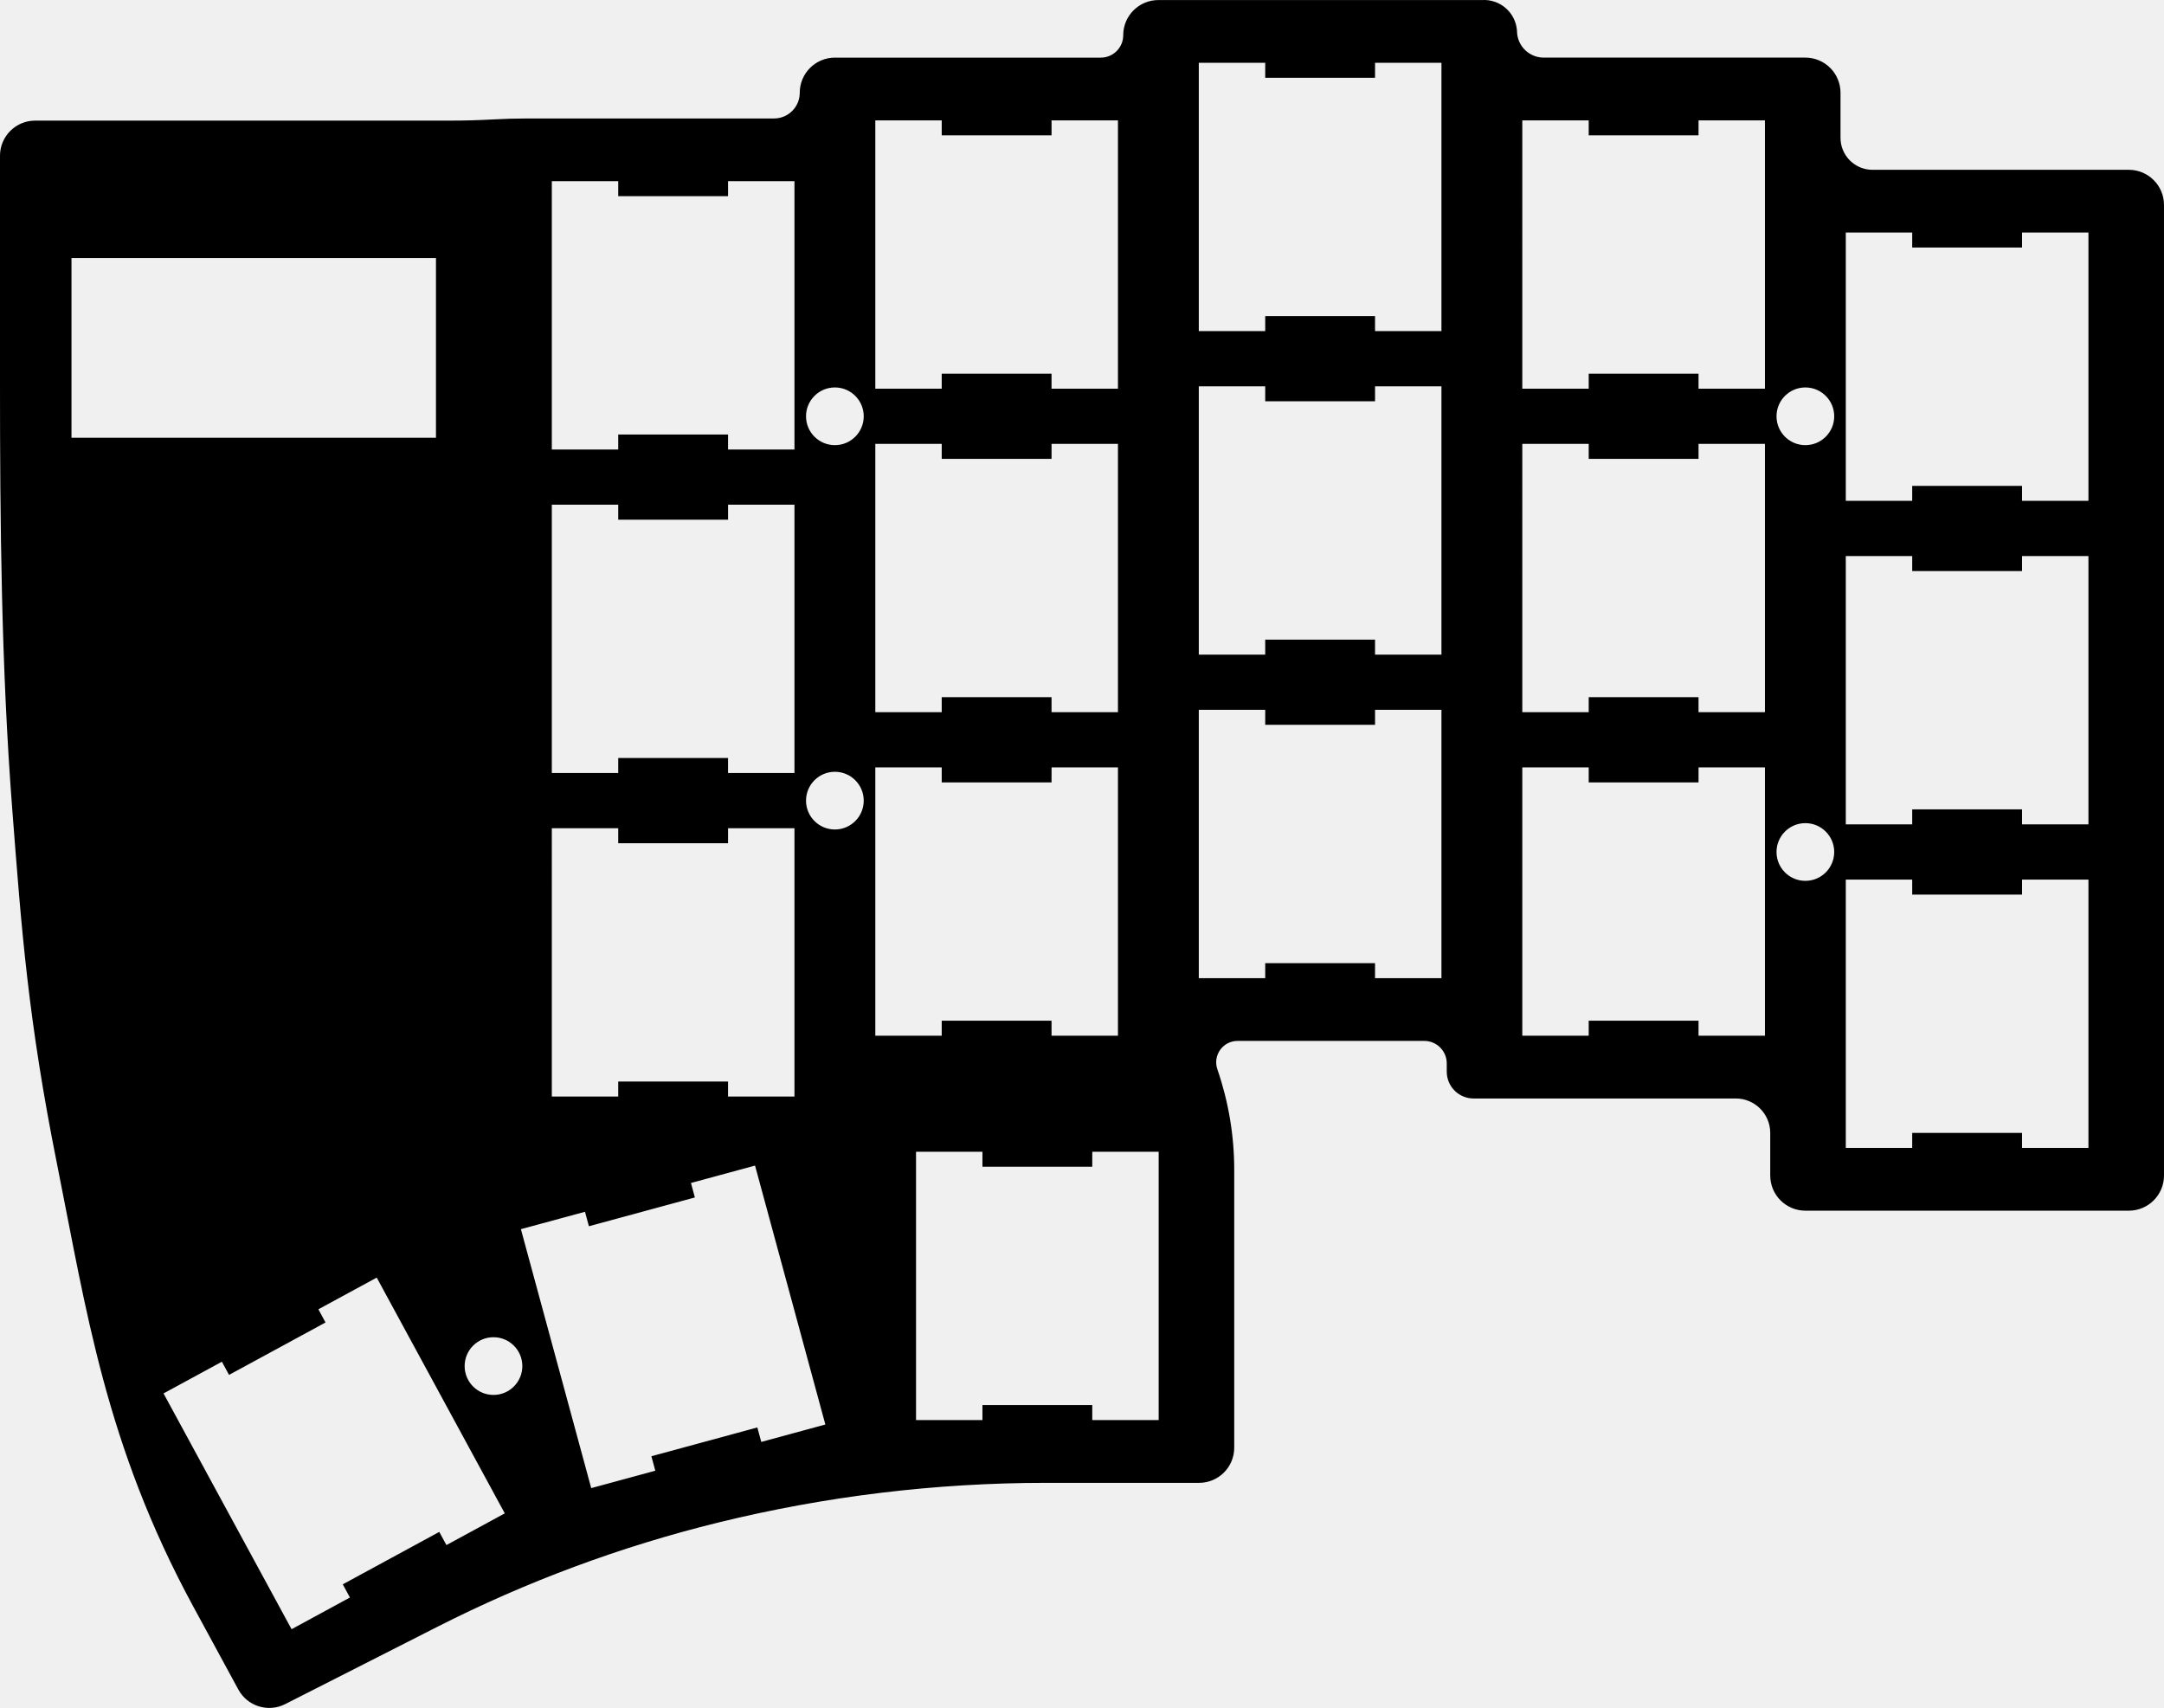
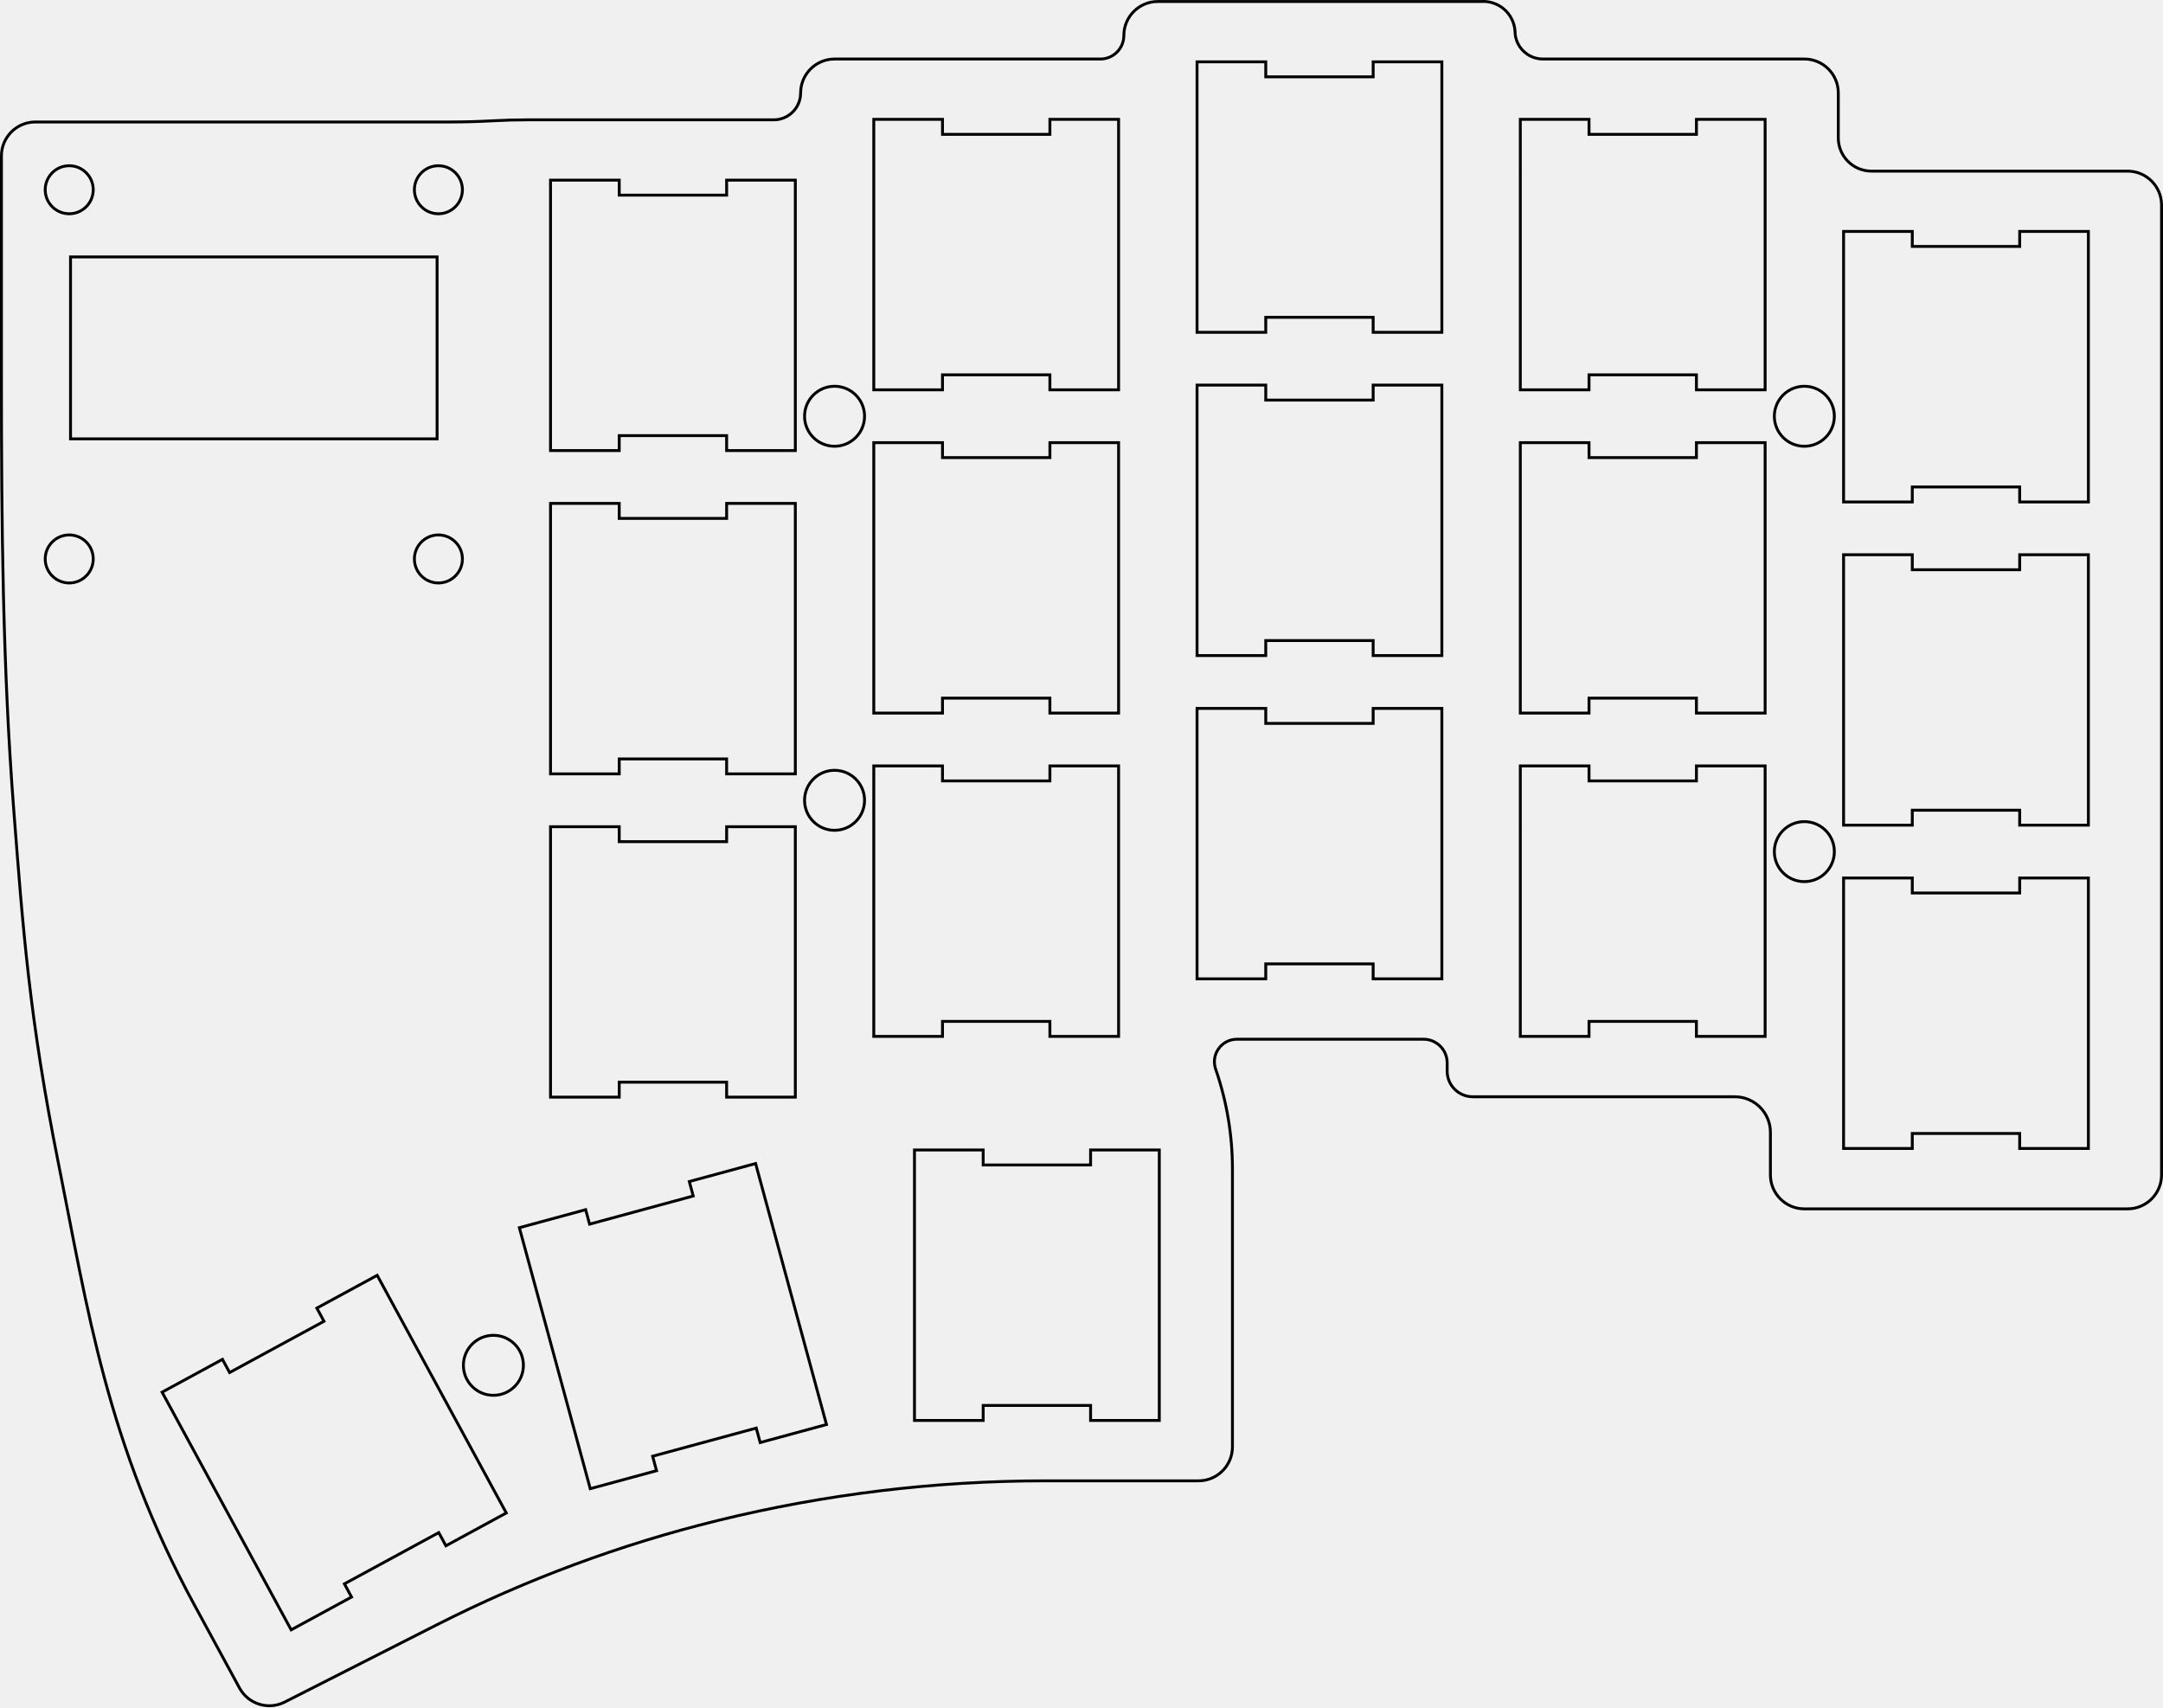
- <svg xmlns="http://www.w3.org/2000/svg" width="127.434mm" height="100.566mm" viewBox="0 0 127.434 100.566" version="1.1" id="svg5">
-   <defs id="defs2" />
-   <g id="layer1" transform="translate(-221.7336,-248.2586)">
-     <path id="path11294" style="stroke:#000000;stroke-width:0.138" d="m 225.874,263.382 h 21.602 v 10.722 h -21.602 z m 62.073,-13.049 c 0,0.766 -0.621,1.388 -1.388,1.388 h -15.66 c -1.105,-1e-5 -2.001,0.896 -2.001,2.001 0,0.873 -0.708,1.581 -1.581,1.581 h -14.493 c -0.687,0 -1.374,0.019 -2.061,0.057 v 0 c -0.837,0.046 -1.675,0.07 -2.513,0.07 h -24.447 c -1.105,0 -2.001,0.896 -2.001,2.001 v 13.137 c 0,8.466 0.073,16.943 0.725,25.382 0.54,6.982 0.917,12.285 2.634,20.844 1.717,8.559 2.838,16.498 8.015,26.029 l 2.655,4.888 c 0.517,0.952 1.698,1.319 2.663,0.829 l 8.957,-4.549 c 5.27,-2.677 10.83,-4.741 16.571,-6.151 6.319,-1.552 12.802,-2.337 19.309,-2.337 h 9.015 c 1.104,0 2,-0.895 2,-2 v -16.367 c 0,-1.997 -0.332,-3.981 -0.981,-5.869 l -0.009,-0.027 c -0.296,-0.862 0.344,-1.759 1.255,-1.759 h 10.997 c 0.768,0 1.391,0.623 1.391,1.391 v 0.488 c 0,0.835 0.677,1.511 1.511,1.511 h 15.44 c 1.159,0 2.099,0.94 2.099,2.099 v 2.507 c 0,1.104 0.895,2 2,2 h 19.049 c 1.104,0 2,-0.895 2,-2 v -57.15 c 0,-1.105 -0.896,-2.001 -2.001,-2.001 h -15.095 c -1.079,0 -1.953,-0.874 -1.953,-1.953 v -2.652 c 0,-1.105 -0.896,-2.001 -2.001,-2.001 h -15.407 c -0.907,0 -1.643,-0.736 -1.643,-1.643 -0.07,-1.034 -0.966,-1.816 -2,-1.746 h -19.05 c -1.105,0 -2.001,0.896 -2.001,2.001 z m -15.281,45.069 a 1.768,1.768 0 0 1 -1.768,1.768 1.768,1.768 0 0 1 -1.768,-1.768 1.768,1.768 0 0 1 1.768,-1.768 1.768,1.768 0 0 1 1.768,1.768 z m 57.15,-22.631 a 1.768,1.768 0 0 1 -1.768,1.768 1.768,1.768 0 0 1 -1.768,-1.768 1.768,1.768 0 0 1 1.768,-1.768 1.768,1.768 0 0 1 1.768,1.768 z m 0,25.655 a 1.768,1.768 0 0 1 -1.768,1.768 1.768,1.768 0 0 1 -1.768,-1.768 1.768,1.768 0 0 1 1.768,-1.768 1.768,1.768 0 0 1 1.768,1.768 z m -77.254,30.27 a 1.768,1.768 0 0 1 -1.768,1.768 1.768,1.768 0 0 1 -1.768,-1.768 1.768,1.768 0 0 1 1.768,-1.768 1.768,1.768 0 0 1 1.768,1.768 z m 20.104,-55.925 a 1.768,1.768 0 0 1 -1.768,1.768 1.768,1.768 0 0 1 -1.768,-1.768 1.768,1.768 0 0 1 1.768,-1.768 1.768,1.768 0 0 1 1.768,1.768 z m -41.396,57.508 3.558,-1.933 0.421,0.776 5.561,-3.021 -0.421,-0.776 3.557,-1.932 7.607,14.004 -3.558,1.933 -0.421,-0.776 -5.561,3.021 0.421,0.776 -3.558,1.933 z m 21.054,-9.692 3.907,-1.061 0.231,0.852 6.107,-1.659 -0.231,-0.852 3.907,-1.061 4.177,15.38 -3.907,1.061 -0.231,-0.852 -6.107,1.659 0.231,0.852 -3.907,1.061 z m 23.284,-4.58 h 4.049 v 0.883 h 6.329 l 8.3e-4,-0.883 h 4.048 v 15.937 h -4.049 v -0.883 h -6.329 v 0.883 h -4.049 z m 54.752,-16.026 h 4.049 v 0.883 h 6.329 l 8.3e-4,-0.883 h 4.048 v 15.937 h -4.049 v -0.883 h -6.329 v 0.883 h -4.049 z m 0,-19.05 h 4.049 v 0.883 h 6.329 l 8.3e-4,-0.883 h 4.048 v 15.937 h -4.049 v -0.883 h -6.329 v 0.883 h -4.049 z m -19.05,12.445 h 4.049 v 0.883 h 6.329 l 8.3e-4,-0.883 h 4.048 v 15.937 h -4.049 v -0.883 h -6.329 v 0.883 h -4.049 z m 0,-19.05 h 4.049 v 0.883 h 6.329 l 8.3e-4,-0.883 h 4.048 v 15.937 h -4.049 v -0.883 h -6.329 v 0.883 h -4.049 z m -19.05,15.66 h 4.049 v 0.883 h 6.329 l 8.3e-4,-0.883 h 4.048 v 15.937 h -4.049 v -0.883 h -6.329 v 0.883 h -4.049 z m 0,-19.05 h 4.049 v 0.883 h 6.329 l 8.3e-4,-0.883 h 4.048 v 15.937 h -4.049 v -0.883 h -6.329 v 0.883 h -4.049 z m -19.05,22.44 h 4.049 v 0.883 h 6.329 l 8.3e-4,-0.883 h 4.048 v 15.937 h -4.049 v -0.883 h -6.329 v 0.883 h -4.049 z m 0,-19.05 h 4.049 v 0.883 h 6.329 l 8.3e-4,-0.883 h 4.048 v 15.937 h -4.049 v -0.883 h -6.329 v 0.883 h -4.049 z m -19.05,22.631 h 4.049 v 0.883 h 6.329 l 8.3e-4,-0.883 h 4.048 v 15.937 h -4.049 v -0.883 h -6.329 v 0.883 h -4.049 z m 0,-19.05 h 4.049 v 0.883 h 6.329 l 8.3e-4,-0.883 h 4.048 v 15.937 h -4.049 v -0.883 h -6.329 v 0.883 h -4.049 z m 76.2,-16.025 h 4.049 v 0.883 h 6.329 l 8.3e-4,-0.883 h 4.048 v 15.937 h -4.049 v -0.883 h -6.329 v 0.883 h -4.049 z m -19.05,-6.605 h 4.049 v 0.883 h 6.329 l 8.3e-4,-0.883 h 4.048 v 15.937 h -4.049 v -0.883 h -6.329 v 0.883 h -4.049 z m -19.05,-3.39 h 4.049 v 0.883 h 6.329 l 8.3e-4,-0.883 h 4.048 v 15.937 h -4.049 v -0.883 h -6.329 v 0.883 h -4.049 z m -19.05,3.39 h 4.049 v 0.883 h 6.329 l 8.3e-4,-0.883 h 4.048 v 15.937 h -4.049 v -0.883 h -6.329 v 0.883 h -4.049 z m -19.05,3.581 h 4.049 v 0.883 h 6.329 l 8.3e-4,-0.883 h 4.048 v 15.937 h -4.049 v -0.883 h -6.329 v 0.883 h -4.049 z" />
+ <svg xmlns="http://www.w3.org/2000/svg" width="127.466mm" height="100.598mm" viewBox="0 0 127.466 100.598" version="1.1" id="svg3582">
+   <defs id="defs3579" />
+   <g id="layer1" transform="translate(-54.38663,-41.08543)">
+     <path id="circle3280" style="fill:#ffffff;fill-opacity:0;stroke:#000000;stroke-width:0.17" d="m 59.881,74.023 a 1.415,1.415 0 0 1 -1.415,1.415 1.415,1.415 0 0 1 -1.415,-1.415 1.415,1.415 0 0 1 1.415,-1.415 1.415,1.415 0 0 1 1.415,1.415 z m 21.756,0 a 1.415,1.415 0 0 1 -1.415,1.415 1.415,1.415 0 0 1 -1.415,-1.415 1.415,1.415 0 0 1 1.415,-1.415 1.415,1.415 0 0 1 1.415,1.415 z m 0,-21.756 a 1.415,1.415 0 0 1 -1.415,1.415 1.415,1.415 0 0 1 -1.415,-1.415 1.415,1.415 0 0 1 1.415,-1.415 1.415,1.415 0 0 1 1.415,1.415 z m -21.756,0 a 1.415,1.415 0 0 1 -1.415,1.415 1.415,1.415 0 0 1 -1.415,-1.415 1.415,1.415 0 0 1 1.415,-1.415 1.415,1.415 0 0 1 1.415,1.415 z M 58.543,56.225 H 80.145 V 66.947 H 58.543 Z m 62.073,-13.049 c 0,0.766 -0.621,1.388 -1.388,1.388 h -15.66 c -1.105,0 -2.001,0.896 -2.001,2.001 0,0.873 -0.708,1.581 -1.581,1.581 H 85.493 c -0.687,0 -1.374,0.019 -2.061,0.057 v 0 c -0.837,0.046 -1.675,0.07 -2.513,0.07 H 56.472 c -1.105,0 -2.001,0.896 -2.001,2.001 v 13.137 c 0,8.466 0.073,16.943 0.725,25.382 0.54,6.982 0.917,12.285 2.634,20.844 1.717,8.559 2.838,16.498 8.015,26.029 l 2.655,4.888 c 0.517,0.952 1.698,1.319 2.663,0.829 l 8.957,-4.549 c 5.27,-2.677 10.83,-4.741 16.571,-6.151 6.319,-1.552 12.802,-2.337 19.309,-2.337 h 9.015 c 1.104,0 2,-0.895 2,-2 v -16.367 c 0,-1.997 -0.332,-3.981 -0.981,-5.869 l -0.009,-0.027 c -0.296,-0.862 0.344,-1.759 1.255,-1.759 h 10.997 c 0.768,0 1.391,0.623 1.391,1.391 v 0.488 c 0,0.835 0.677,1.511 1.511,1.511 h 15.44 c 1.159,0 2.099,0.94 2.099,2.099 v 2.507 c 0,1.104 0.895,2 2,2 h 19.049 c 1.104,0 2,-0.895 2,-2 V 53.17 c 0,-1.105 -0.896,-2.001 -2.001,-2.001 h -15.095 c -1.079,0 -1.953,-0.874 -1.953,-1.953 v -2.652 c 0,-1.105 -0.896,-2.001 -2.001,-2.001 h -15.407 c -0.907,0 -1.643,-0.736 -1.643,-1.643 -0.07,-1.034 -0.966,-1.816 -2,-1.746 h -19.05 c -1.105,0 -2.001,0.896 -2.001,2.001 z m -15.281,45.069 a 1.768,1.768 0 0 1 -1.768,1.768 1.768,1.768 0 0 1 -1.768,-1.768 1.768,1.768 0 0 1 1.768,-1.768 1.768,1.768 0 0 1 1.768,1.768 z m 57.15,-22.631 a 1.768,1.768 0 0 1 -1.768,1.768 1.768,1.768 0 0 1 -1.768,-1.768 1.768,1.768 0 0 1 1.768,-1.768 1.768,1.768 0 0 1 1.768,1.768 z m 0,25.655 a 1.768,1.768 0 0 1 -1.768,1.768 1.768,1.768 0 0 1 -1.768,-1.768 1.768,1.768 0 0 1 1.768,-1.768 1.768,1.768 0 0 1 1.768,1.768 z m -77.254,30.27 a 1.768,1.768 0 0 1 -1.768,1.768 1.768,1.768 0 0 1 -1.768,-1.768 1.768,1.768 0 0 1 1.768,-1.768 1.768,1.768 0 0 1 1.768,1.768 z m 20.104,-55.925 a 1.768,1.768 0 0 1 -1.768,1.768 1.768,1.768 0 0 1 -1.768,-1.768 1.768,1.768 0 0 1 1.768,-1.768 1.768,1.768 0 0 1 1.768,1.768 z m -41.396,57.508 3.558,-1.933 0.421,0.776 5.561,-3.021 -0.421,-0.776 3.557,-1.932 7.607,14.004 -3.558,1.933 -0.421,-0.776 -5.561,3.021 0.421,0.776 -3.558,1.933 z m 21.054,-9.692 3.907,-1.061 0.231,0.852 6.107,-1.659 -0.231,-0.852 3.907,-1.061 4.177,15.38 -3.907,1.061 -0.231,-0.852 -6.107,1.659 0.231,0.852 -3.907,1.061 z m 23.284,-4.58 h 4.049 v 0.883 h 6.329 l 8.3e-4,-0.883 h 4.048 v 15.937 h -4.049 v -0.883 h -6.329 v 0.883 h -4.049 z m 54.752,-16.026 h 4.049 v 0.883 h 6.329 l 8.3e-4,-0.883 h 4.048 v 15.937 h -4.049 v -0.883 h -6.329 v 0.883 h -4.049 z m 0,-19.05 h 4.049 v 0.883 h 6.329 l 8.3e-4,-0.883 h 4.048 v 15.937 h -4.049 v -0.883 h -6.329 v 0.883 h -4.049 z m -19.05,12.445 h 4.049 v 0.883 h 6.329 l 8.3e-4,-0.883 h 4.048 v 15.937 h -4.049 v -0.883 h -6.329 v 0.883 h -4.049 z m 0,-19.05 h 4.049 v 0.883 h 6.329 l 8.3e-4,-0.883 h 4.048 v 15.937 h -4.049 v -0.883 h -6.329 v 0.883 h -4.049 z m -19.05,15.66 h 4.049 v 0.883 h 6.329 l 8.3e-4,-0.883 h 4.048 v 15.937 h -4.049 v -0.883 h -6.329 v 0.883 h -4.049 z m 0,-19.05 h 4.049 v 0.883 h 6.329 l 8.3e-4,-0.883 h 4.048 v 15.937 h -4.049 v -0.883 h -6.329 v 0.883 h -4.049 z m -19.05,22.44 h 4.049 v 0.883 h 6.329 l 8.3e-4,-0.883 h 4.048 v 15.937 h -4.049 v -0.883 h -6.329 v 0.883 h -4.049 z m 0,-19.05 h 4.049 v 0.883 h 6.329 l 8.3e-4,-0.883 h 4.048 v 15.937 h -4.049 v -0.883 h -6.329 v 0.883 h -4.049 z m -19.05,22.631 h 4.049 v 0.883 h 6.329 l 8.3e-4,-0.883 h 4.048 v 15.937 h -4.049 v -0.883 h -6.329 v 0.883 h -4.049 z m 0,-19.05 h 4.049 v 0.883 h 6.329 l 8.3e-4,-0.883 h 4.048 V 86.689 h -4.049 v -0.883 h -6.329 v 0.883 h -4.049 z m 76.2,-16.026 h 4.049 v 0.883 h 6.329 l 8.3e-4,-0.883 h 4.048 V 70.663 h -4.049 v -0.883 h -6.329 v 0.883 h -4.049 z m -19.05,-6.605 h 4.049 v 0.883 h 6.329 l 8.3e-4,-0.883 h 4.048 v 15.937 h -4.049 v -0.883 h -6.329 v 0.883 h -4.049 z m -19.05,-3.39 h 4.049 v 0.883 h 6.329 l 8.3e-4,-0.883 h 4.048 v 15.937 h -4.049 v -0.883 h -6.329 v 0.883 h -4.049 z m -19.05,3.39 h 4.049 v 0.883 h 6.329 l 8.3e-4,-0.883 h 4.048 v 15.937 h -4.049 v -0.883 h -6.329 v 0.883 h -4.049 z m -19.05,3.581 h 4.049 v 0.883 h 6.329 l 8.3e-4,-0.883 h 4.048 v 15.937 h -4.049 v -0.883 h -6.329 v 0.883 h -4.049 z" />
  </g>
</svg>
